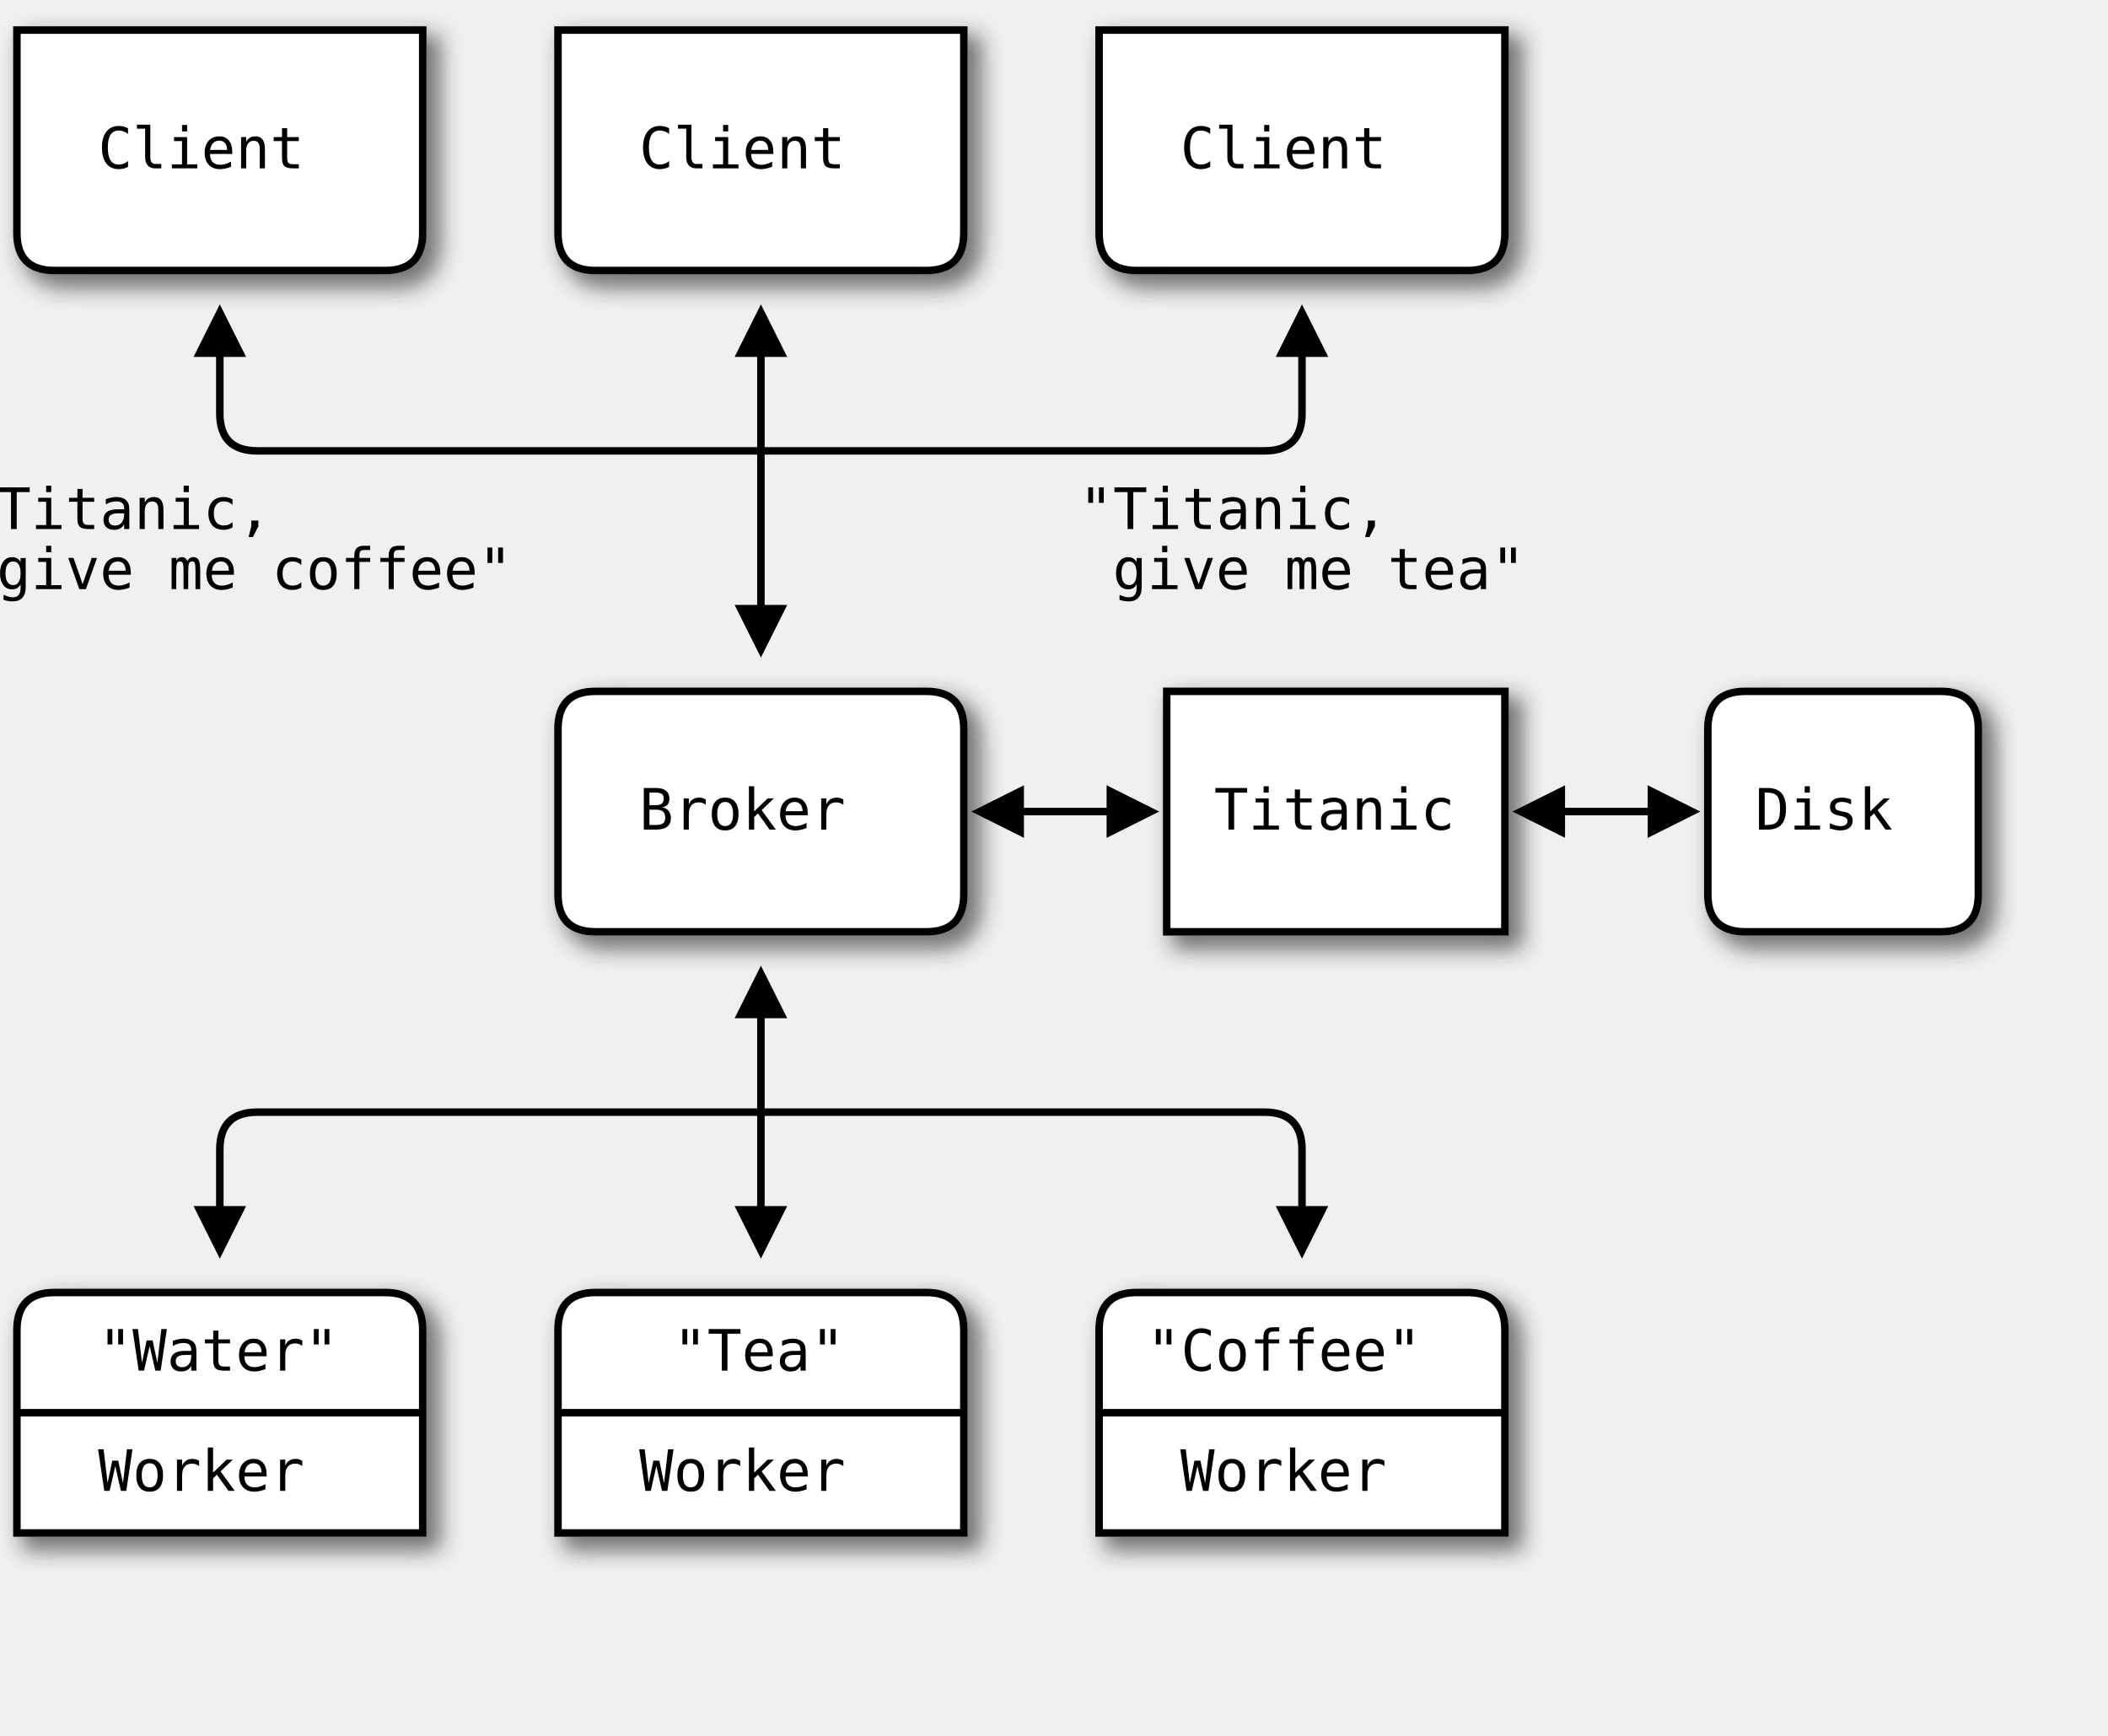
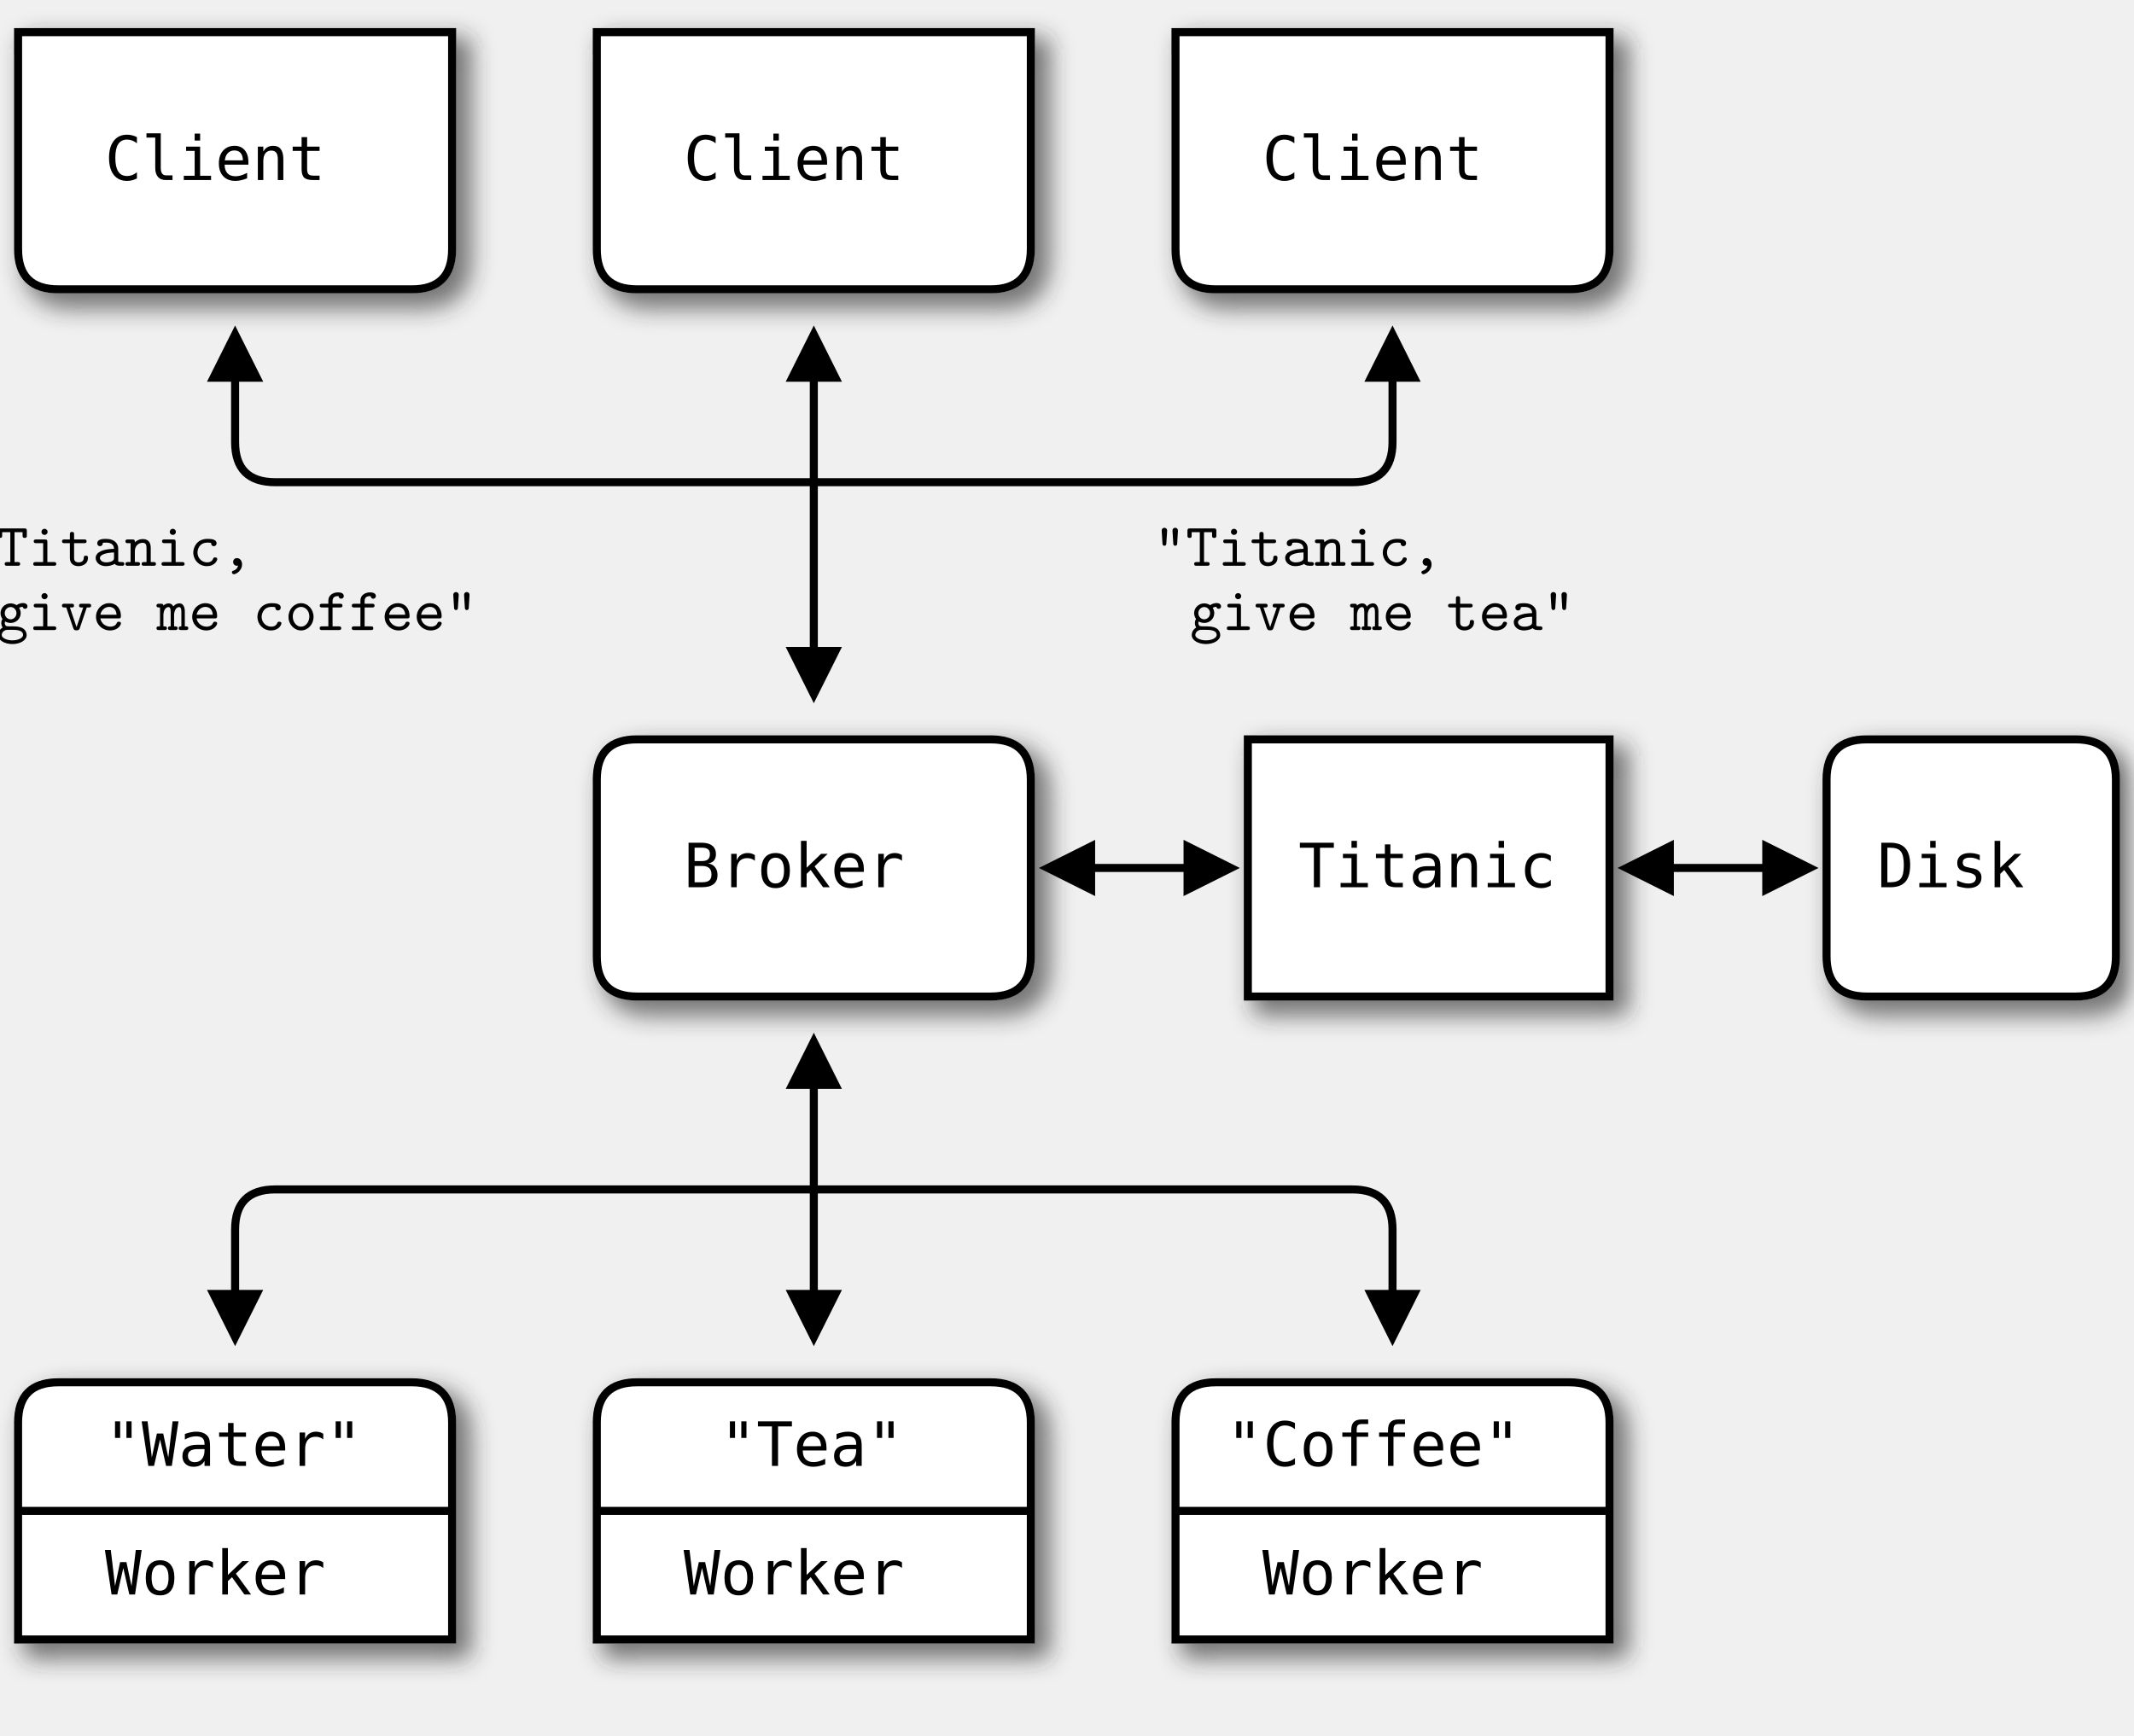
- <svg xmlns="http://www.w3.org/2000/svg" width="561px" height="462px" version="1.1">
+ <svg xmlns="http://www.w3.org/2000/svg" width="531px" height="432px" version="1.1">
  <defs>
    <filter id="dsFilter" width="150%" height="150%">
      <feOffset result="offOut" in="SourceGraphic" dx="3" dy="3" />
      <feColorMatrix result="matrixOut" in="offOut" type="matrix" values="0.2 0 0 0 0 0 0.2 0 0 0 0 0 0.2 0 0 0 0 0 1 0" />
      <feGaussianBlur result="blurOut" in="matrixOut" stdDeviation="3" />
      <feBlend in="SourceGraphic" in2="blurOut" mode="normal" />
    </filter>
    <marker id="iPointer" viewBox="0 0 10 10" refX="5" refY="5" markerUnits="strokeWidth" markerWidth="8" markerHeight="7" orient="auto">
      <path d="M 10 0 L 10 10 L 0 5 z" />
    </marker>
    <marker id="Pointer" viewBox="0 0 10 10" refX="5" refY="5" markerUnits="strokeWidth" markerWidth="8" markerHeight="7" orient="auto">
      <path d="M 0 0 L 10 5 L 0 10 z" />
    </marker>
  </defs>
  <g id="boxes" stroke="black" stroke-width="2" fill="none">
    <g id="group0">
      <path id="path0" filter="url(#dsFilter)" fill="#fff" d="M 4.5 8 L 112.5 8 L 112.5 62 Q 112.5 72 102.5 72 L 14.5 72 Q 4.5 72 4.5 62 Z" />
      <text x="26.1" y="44.8" id="text0" fill="#000" stroke="none" style="font-family:Consolas,Monaco,Anonymous Pro,Anonymous,Bitstream Sans Mono,monospace;font-size:15.2px">Client </text>
    </g>
    <g id="group2">
      <path id="path2" filter="url(#dsFilter)" fill="#fff" d="M 148.5 8 L 256.5 8 L 256.5 62 Q 256.5 72 246.5 72 L 158.5 72 Q 148.5 72 148.5 62 Z" />
      <text x="170.1" y="44.8" id="text2" fill="#000" stroke="none" style="font-family:Consolas,Monaco,Anonymous Pro,Anonymous,Bitstream Sans Mono,monospace;font-size:15.2px">Client </text>
    </g>
    <g id="group4">
      <path id="path4" filter="url(#dsFilter)" fill="#fff" d="M 292.5 8 L 400.5 8 L 400.5 62 Q 400.5 72 390.5 72 L 302.5 72 Q 292.5 72 292.5 62 Z" />
      <text x="314.1" y="44.8" id="text4" fill="#000" stroke="none" style="font-family:Consolas,Monaco,Anonymous Pro,Anonymous,Bitstream Sans Mono,monospace;font-size:15.2px">Client </text>
    </g>
    <g id="group15">
      <path id="path15" filter="url(#dsFilter)" fill="#fff" d="M 148.5 194 Q 148.5 184 158.5 184 L 246.5 184 Q 256.5 184 256.5 194 L 256.5 238 Q 256.5 248 246.5 248 L 158.5 248 Q 148.5 248 148.5 238 Z" />
      <text x="170.1" y="220.8" id="text15" fill="#000" stroke="none" style="font-family:Consolas,Monaco,Anonymous Pro,Anonymous,Bitstream Sans Mono,monospace;font-size:15.2px">Broker </text>
    </g>
    <g id="group17">
      <path id="path17" filter="url(#dsFilter)" fill="#fff" d="M 310.5 184 L 400.5 184 L 400.5 248 L 310.5 248 Z" />
      <text x="323.1" y="220.8" id="text17" fill="#000" stroke="none" style="font-family:Consolas,Monaco,Anonymous Pro,Anonymous,Bitstream Sans Mono,monospace;font-size:15.2px">Titanic </text>
    </g>
    <g id="group19">
      <path id="path19" filter="url(#dsFilter)" fill="#fff" d="M 454.5 194 Q 454.5 184 464.5 184 L 516.5 184 Q 526.5 184 526.5 194 L 526.5 238 Q 526.5 248 516.5 248 L 464.5 248 Q 454.5 248 454.5 238 Z" />
      <text x="467.1" y="220.8" id="text19" fill="#000" stroke="none" style="font-family:Consolas,Monaco,Anonymous Pro,Anonymous,Bitstream Sans Mono,monospace;font-size:15.2px">Disk </text>
    </g>
    <g id="group30">
      <path id="path30" filter="url(#dsFilter)" fill="#fff" d="M 4.5 354 Q 4.5 344 14.5 344 L 102.5 344 Q 112.5 344 112.5 354 L 112.5 408 L 4.5 408 Z" />
      <text x="26.1" y="364.8" id="text30" fill="#000" stroke="none" style="font-family:Consolas,Monaco,Anonymous Pro,Anonymous,Bitstream Sans Mono,monospace;font-size:15.2px">"Water" </text>
      <text x="26.1" y="396.8" id="text30" fill="#000" stroke="none" style="font-family:Consolas,Monaco,Anonymous Pro,Anonymous,Bitstream Sans Mono,monospace;font-size:15.2px">Worker </text>
    </g>
    <g id="group32">
      <path id="path32" filter="url(#dsFilter)" fill="#fff" d="M 148.5 354 Q 148.5 344 158.5 344 L 246.5 344 Q 256.5 344 256.5 354 L 256.5 408 L 148.5 408 Z" />
      <text x="179.1" y="364.8" id="text32" fill="#000" stroke="none" style="font-family:Consolas,Monaco,Anonymous Pro,Anonymous,Bitstream Sans Mono,monospace;font-size:15.2px">"Tea" </text>
      <text x="170.1" y="396.8" id="text32" fill="#000" stroke="none" style="font-family:Consolas,Monaco,Anonymous Pro,Anonymous,Bitstream Sans Mono,monospace;font-size:15.2px">Worker </text>
    </g>
    <g id="group34">
      <path id="path34" filter="url(#dsFilter)" fill="#fff" d="M 292.5 354 Q 292.5 344 302.5 344 L 390.5 344 Q 400.5 344 400.5 354 L 400.5 408 L 292.5 408 Z" />
      <text x="305.1" y="364.8" id="text34" fill="#000" stroke="none" style="font-family:Consolas,Monaco,Anonymous Pro,Anonymous,Bitstream Sans Mono,monospace;font-size:15.2px">"Coffee" </text>
      <text x="314.1" y="396.8" id="text34" fill="#000" stroke="none" style="font-family:Consolas,Monaco,Anonymous Pro,Anonymous,Bitstream Sans Mono,monospace;font-size:15.2px">Worker </text>
    </g>
  </g>
  <g id="lines" stroke="black" stroke-width="2" fill="none">
    <g id="group71">
      <path id="path71" d="M 4.5 376 L 112.5 376 " />
    </g>
    <g id="group216">
      <path id="path216" marker-start="url(#iPointer)" marker-end="url(#Pointer)" d="M 58.5 88 L 58.5 110 Q 58.5 120 68.5 120 L 202.5 120 L 336.5 120 Q 346.5 120 346.5 110 L 346.5 88 " />
    </g>
    <g id="group231">
      <path id="path231" marker-start="url(#iPointer)" marker-end="url(#Pointer)" d="M 58.5 328 L 58.5 306 Q 58.5 296 68.5 296 L 202.5 296 L 336.5 296 Q 346.5 296 346.5 306 L 346.5 328 " />
    </g>
    <g id="group504">
      <path id="path504" d="M 148.5 376 L 256.5 376 " />
    </g>
    <g id="group649">
      <path id="path649" marker-start="url(#iPointer)" marker-end="url(#Pointer)" d="M 202.5 88 L 202.5 120 L 202.5 168 " />
    </g>
    <g id="group660">
      <path id="path660" marker-start="url(#iPointer)" marker-end="url(#Pointer)" d="M 202.5 264 L 202.5 296 L 202.5 328 " />
    </g>
    <g id="group846">
      <path id="path846" marker-start="url(#iPointer)" marker-end="url(#Pointer)" d="M 265.5 216 L 301.5 216 " />
    </g>
    <g id="group937">
      <path id="path937" d="M 292.5 376 L 400.5 376 " />
    </g>
    <g id="group1279">
      <path id="path1279" marker-start="url(#iPointer)" marker-end="url(#Pointer)" d="M 409.5 216 L 445.5 216 " />
    </g>
  </g>
-   <g id="text" fill="black" style="font-family:Consolas,Monaco,Anonymous Pro,Anonymous,Bitstream Sans Mono,monospace;font-size:15.2px">
+   <g id="text" fill="black" style="font-family:LMMono10,monospace;font-size:15.2px">
    <text x="-0.9" y="140.8" id="text3" fill="#000">Titanic, </text>
    <text x="287.1" y="140.8" id="text4" fill="#000">"Titanic,</text>
    <text x="-0.9" y="156.8" id="text5" fill="#000">give me coffee" </text>
    <text x="296.1" y="156.8" id="text6" fill="#000">give me tea"</text>
  </g>
</svg>
